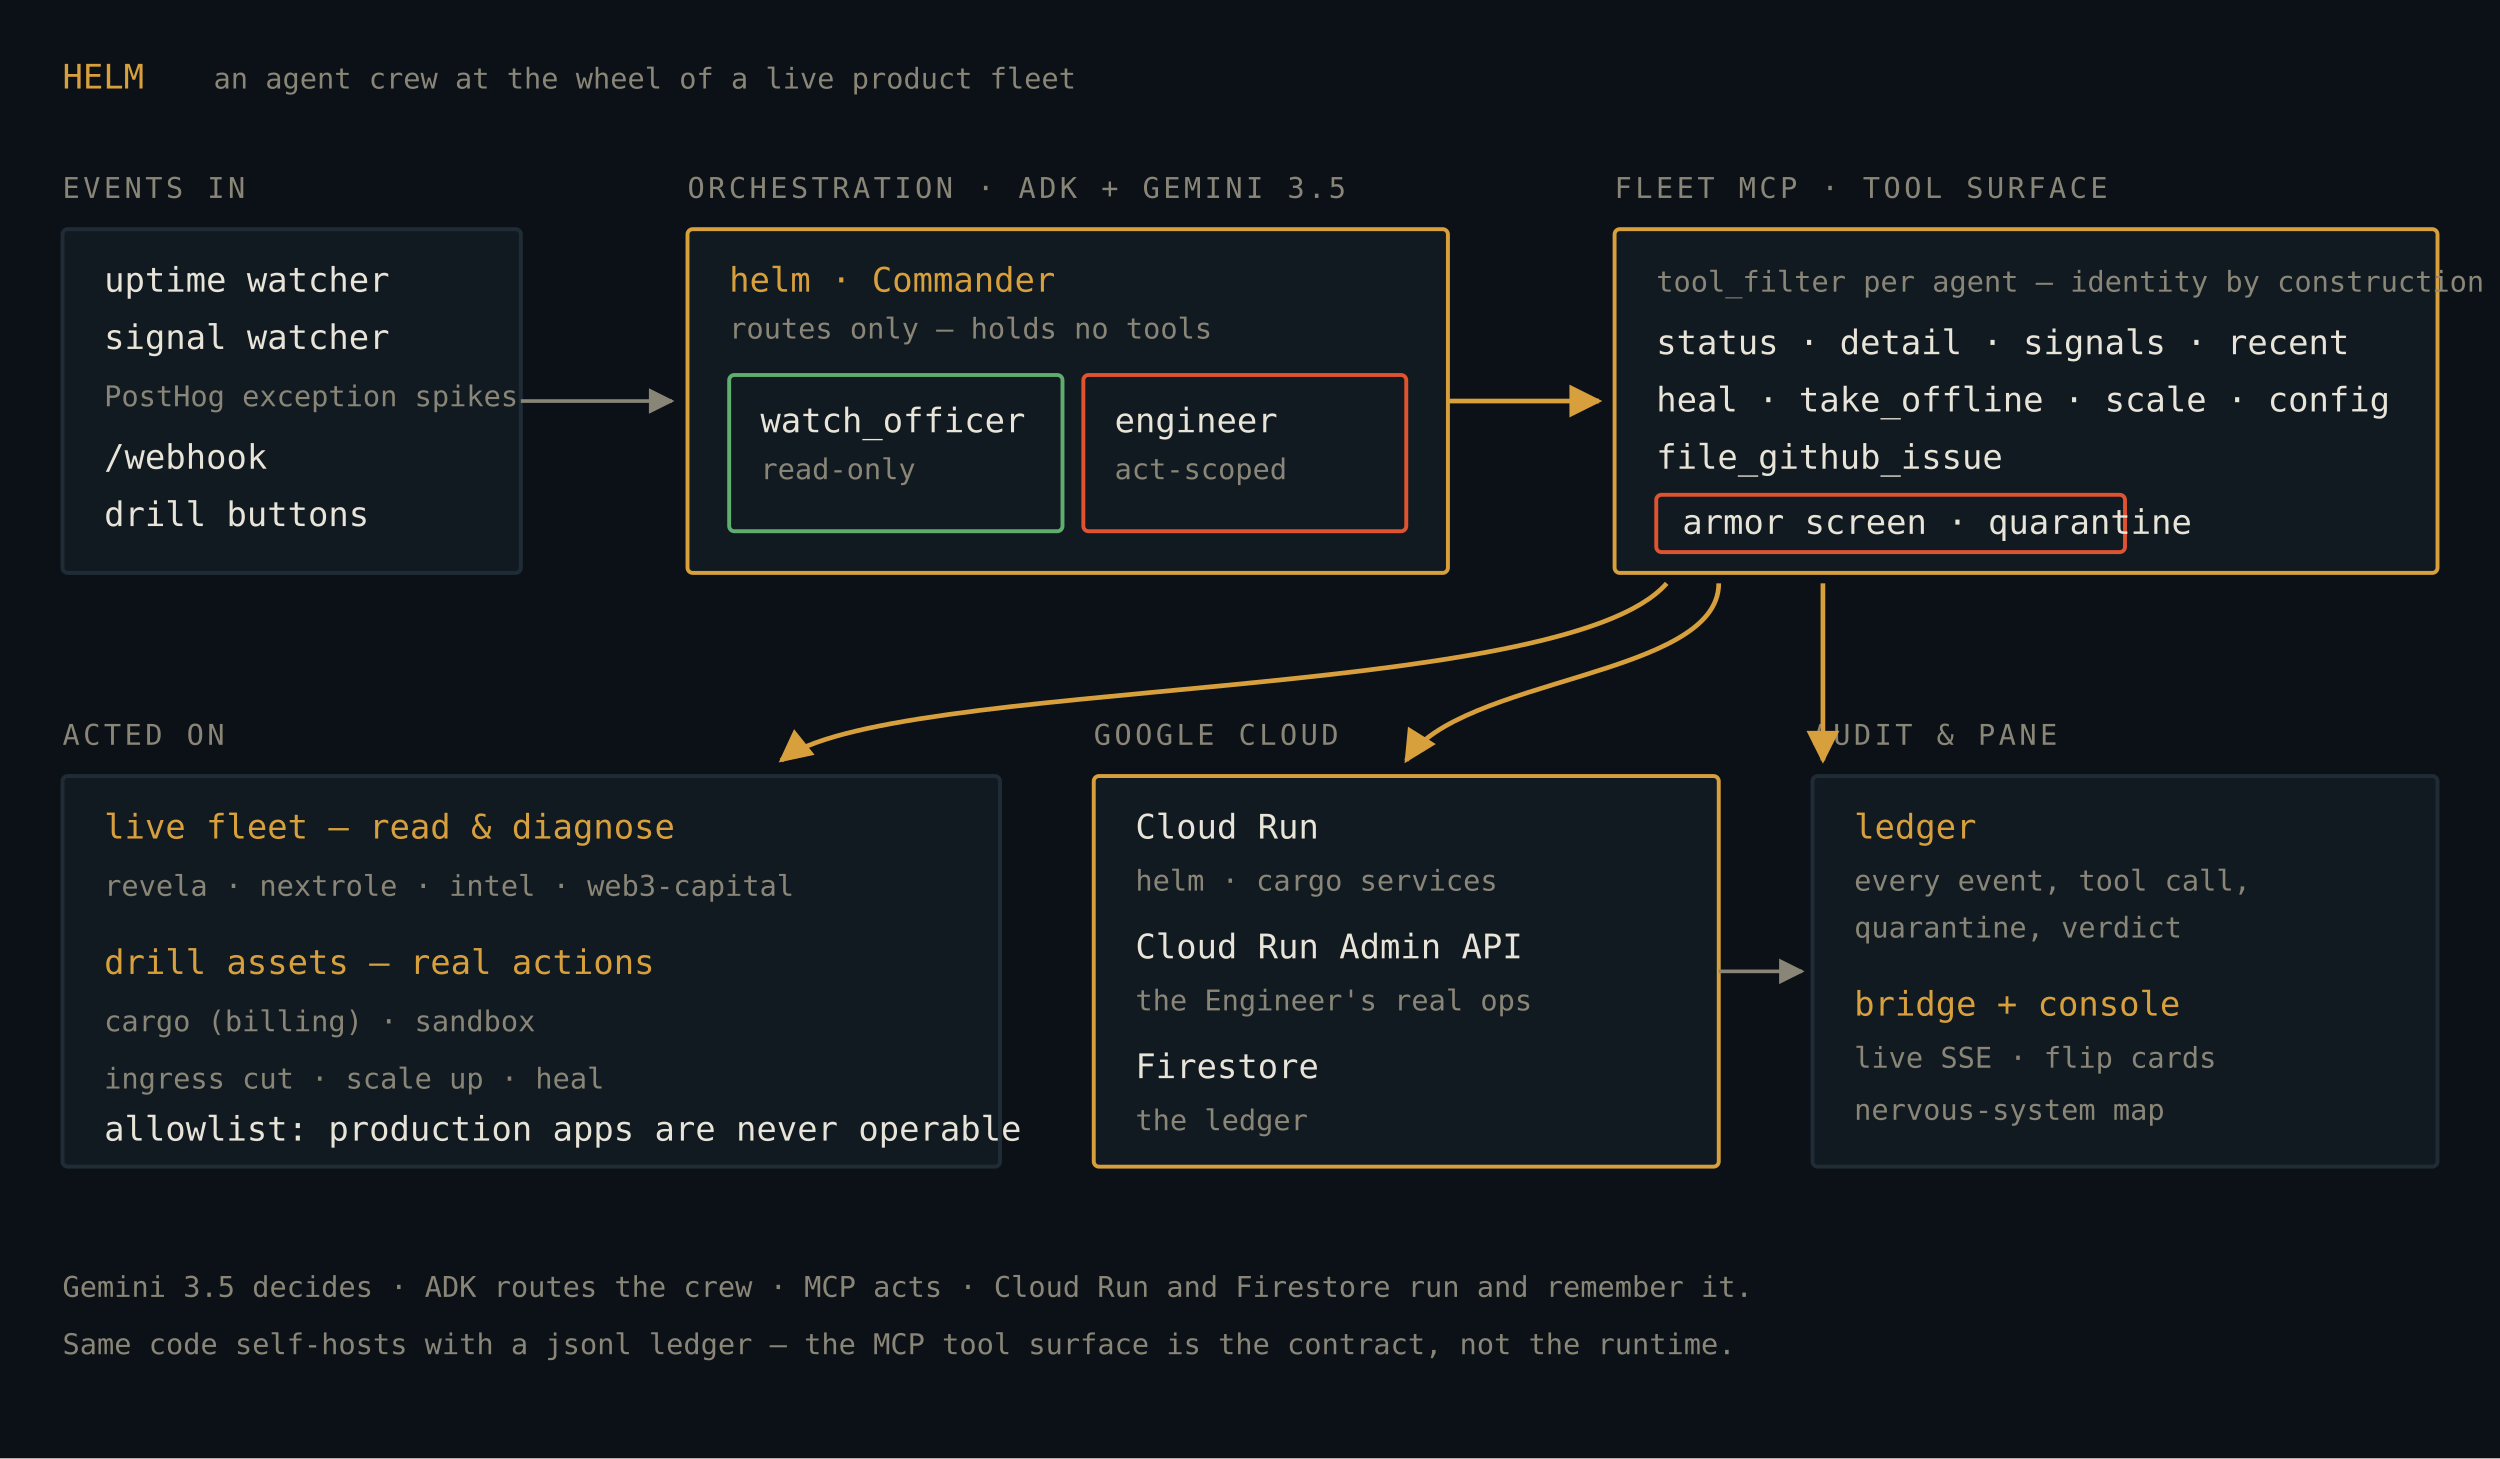
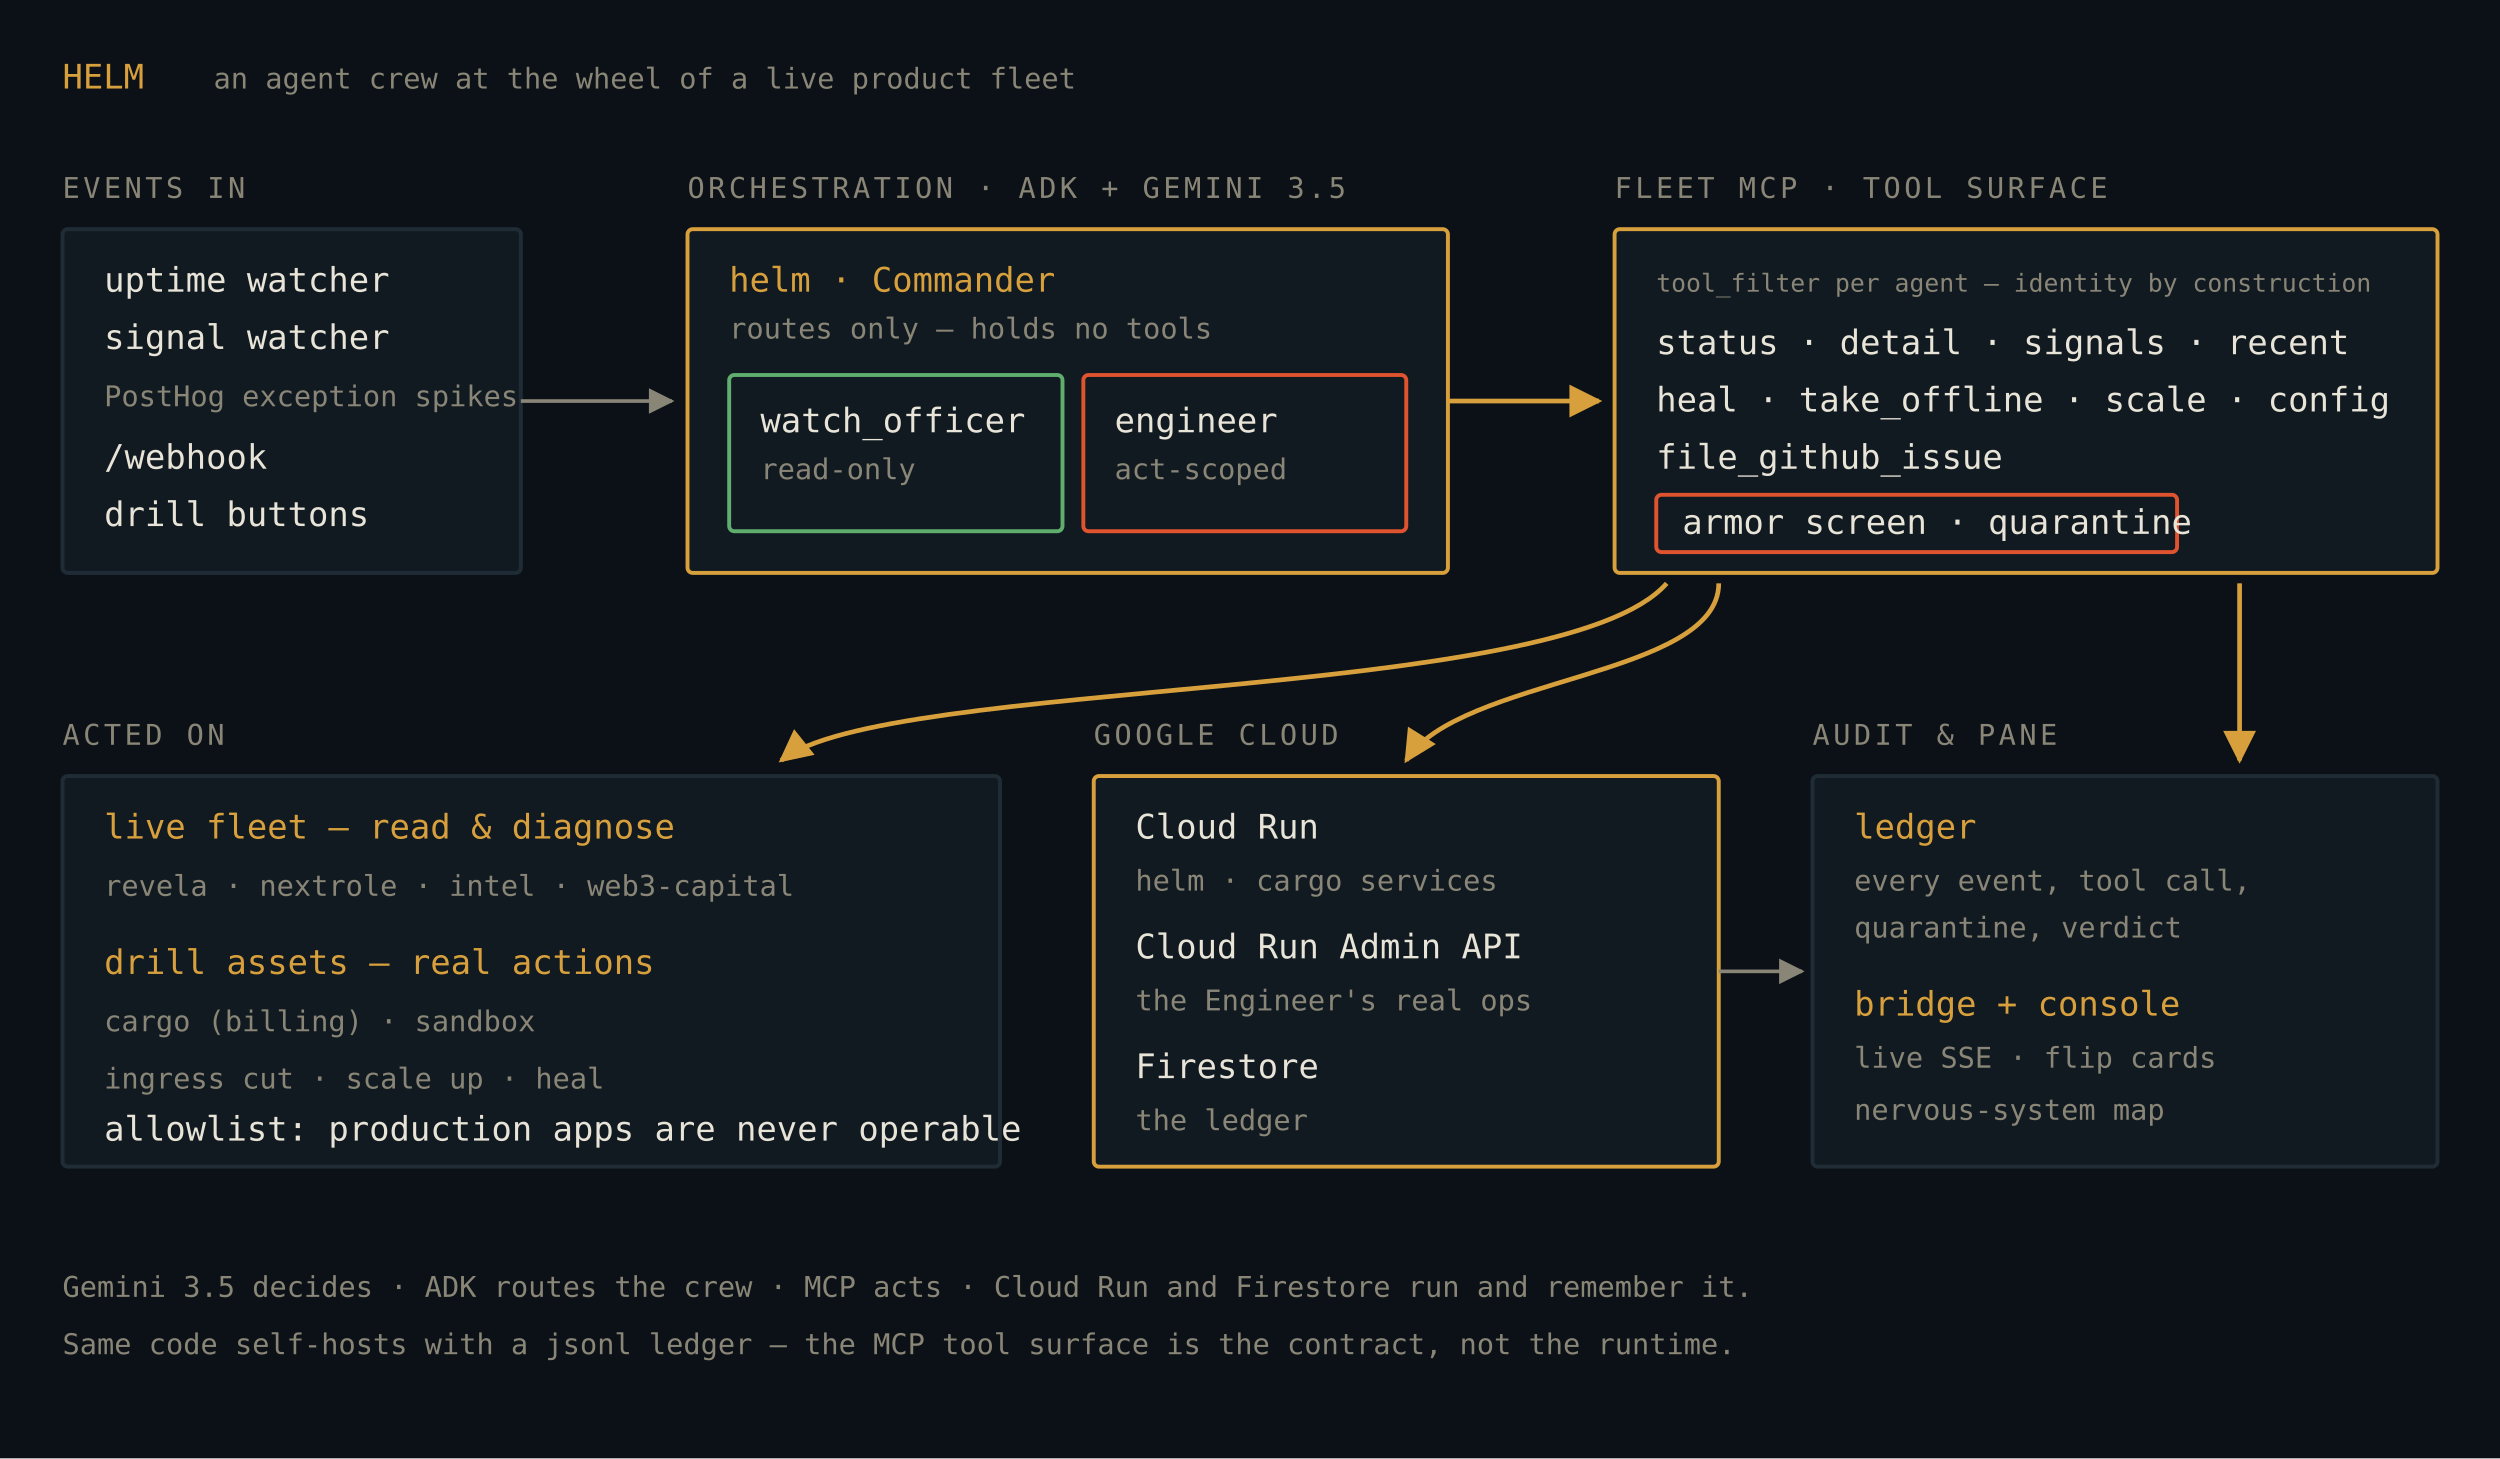
<svg xmlns="http://www.w3.org/2000/svg" viewBox="0 0 960 560" width="960" height="560" font-family="ui-monospace, 'SF Mono', Menlo, monospace">
  <defs>
    <marker id="a" viewBox="0 0 10 10" refX="9" refY="5" markerWidth="7" markerHeight="7" orient="auto">
      <path d="M0 0 L10 5 L0 10 z" fill="#8a8677" />
    </marker>
    <marker id="ag" viewBox="0 0 10 10" refX="9" refY="5" markerWidth="7" markerHeight="7" orient="auto">
      <path d="M0 0 L10 5 L0 10 z" fill="#d8a03d" />
    </marker>
  </defs>
  <style>
    .bg{fill:#0b1116}
    .panel{fill:#111a21;stroke:#1f2c36;stroke-width:1.5}
    .gold{stroke:#d8a03d}
    .ok{stroke:#5fae6e}
    .alert{stroke:#e0532f}
    text{fill:#e8e4d8;font-size:13px}
    .t{fill:#8a8677;font-size:11px;letter-spacing:.12em}
    .lbl{fill:#d8a03d;font-size:13px}
    .sm{fill:#8a8677;font-size:11px}
    .ln{stroke:#8a8677;stroke-width:1.4;fill:none;marker-end:url(#a)}
    .lg{stroke:#d8a03d;stroke-width:1.8;fill:none;marker-end:url(#ag)}
  </style>
  <rect class="bg" width="960" height="560" />
  <text x="24" y="34" class="lbl" font-size="16">HELM</text>
  <text x="82" y="34" class="sm">an agent crew at the wheel of a live product fleet</text>
  <text x="24" y="76" class="t">EVENTS IN</text>
  <rect class="panel" x="24" y="88" width="176" height="132" rx="2" />
  <text x="40" y="112">uptime watcher</text>
  <text x="40" y="134">signal watcher</text>
  <text x="40" y="156" class="sm">PostHog exception spikes</text>
  <text x="40" y="180">/webhook</text>
  <text x="40" y="202">drill buttons</text>
  <text x="264" y="76" class="t">ORCHESTRATION · ADK + GEMINI 3.5</text>
  <rect class="panel gold" x="264" y="88" width="292" height="132" rx="2" />
  <text x="280" y="112" class="lbl">helm · Commander</text>
  <text x="280" y="130" class="sm">routes only — holds no tools</text>
  <rect class="panel ok" x="280" y="144" width="128" height="60" rx="2" />
  <text x="292" y="166" font-size="12">watch_officer</text>
  <text x="292" y="184" class="sm">read-only</text>
  <rect class="panel alert" x="416" y="144" width="124" height="60" rx="2" />
  <text x="428" y="166" font-size="12">engineer</text>
  <text x="428" y="184" class="sm">act-scoped</text>
  <text x="620" y="76" class="t">FLEET MCP · TOOL SURFACE</text>
  <rect class="panel gold" x="620" y="88" width="316" height="132" rx="2" />
-   <text x="636" y="112" class="sm">tool_filter per agent — identity by construction</text>
+   <text x="636" y="112" class="sm" style="font-size:9.5px">tool_filter per agent — identity by construction</text>
  <text x="636" y="136">status · detail · signals · recent</text>
  <text x="636" y="158">heal · take_offline · scale · config</text>
  <text x="636" y="180">file_github_issue</text>
-   <rect class="panel alert" x="636" y="190" width="180" height="22" rx="2" />
+   <rect class="panel alert" x="636" y="190" width="200" height="22" rx="2" />
  <text x="646" y="205" font-size="11" fill="#e0532f">armor screen · quarantine</text>
  <path class="ln" d="M200 154 H258" />
  <path class="lg" d="M556 154 H614" />
  <text x="24" y="286" class="t">ACTED ON</text>
  <rect class="panel" x="24" y="298" width="360" height="150" rx="2" />
  <text x="40" y="322" class="lbl">live fleet — read &amp; diagnose</text>
  <text x="40" y="344" class="sm">revela · nextrole · intel · web3-capital</text>
  <text x="40" y="374" class="lbl">drill assets — real actions</text>
  <text x="40" y="396" class="sm">cargo (billing) · sandbox</text>
  <text x="40" y="418" class="sm">ingress cut · scale up · heal</text>
  <text x="40" y="438" fill="#e0532f" font-size="11">allowlist: production apps are never operable</text>
  <text x="420" y="286" class="t">GOOGLE CLOUD</text>
  <rect class="panel gold" x="420" y="298" width="240" height="150" rx="2" />
  <text x="436" y="322">Cloud Run</text>
  <text x="436" y="342" class="sm">helm · cargo services</text>
  <text x="436" y="368">Cloud Run Admin API</text>
  <text x="436" y="388" class="sm">the Engineer's real ops</text>
  <text x="436" y="414">Firestore</text>
  <text x="436" y="434" class="sm">the ledger</text>
  <text x="696" y="286" class="t">AUDIT &amp; PANE</text>
  <rect class="panel" x="696" y="298" width="240" height="150" rx="2" />
  <text x="712" y="322" class="lbl">ledger</text>
  <text x="712" y="342" class="sm">every event, tool call,</text>
  <text x="712" y="360" class="sm">quarantine, verdict</text>
  <text x="712" y="390" class="lbl">bridge + console</text>
  <text x="712" y="410" class="sm">live SSE · flip cards</text>
  <text x="712" y="430" class="sm">nervous-system map</text>
-   <path class="lg" d="M700 224 V292" />
+   <path class="lg" d="M860 224 V292" />
  <path class="lg" d="M660 224 C660 260 560 260 540 292" />
  <path class="lg" d="M640 224 C600 270 340 260 300 292" />
  <path class="ln" d="M660 373 H692" />
  <text x="24" y="498" class="sm">Gemini 3.5 decides · ADK routes the crew · MCP acts · Cloud Run and Firestore run and remember it.</text>
  <text x="24" y="520" class="sm">Same code self-hosts with a jsonl ledger — the MCP tool surface is the contract, not the runtime.</text>
</svg>
